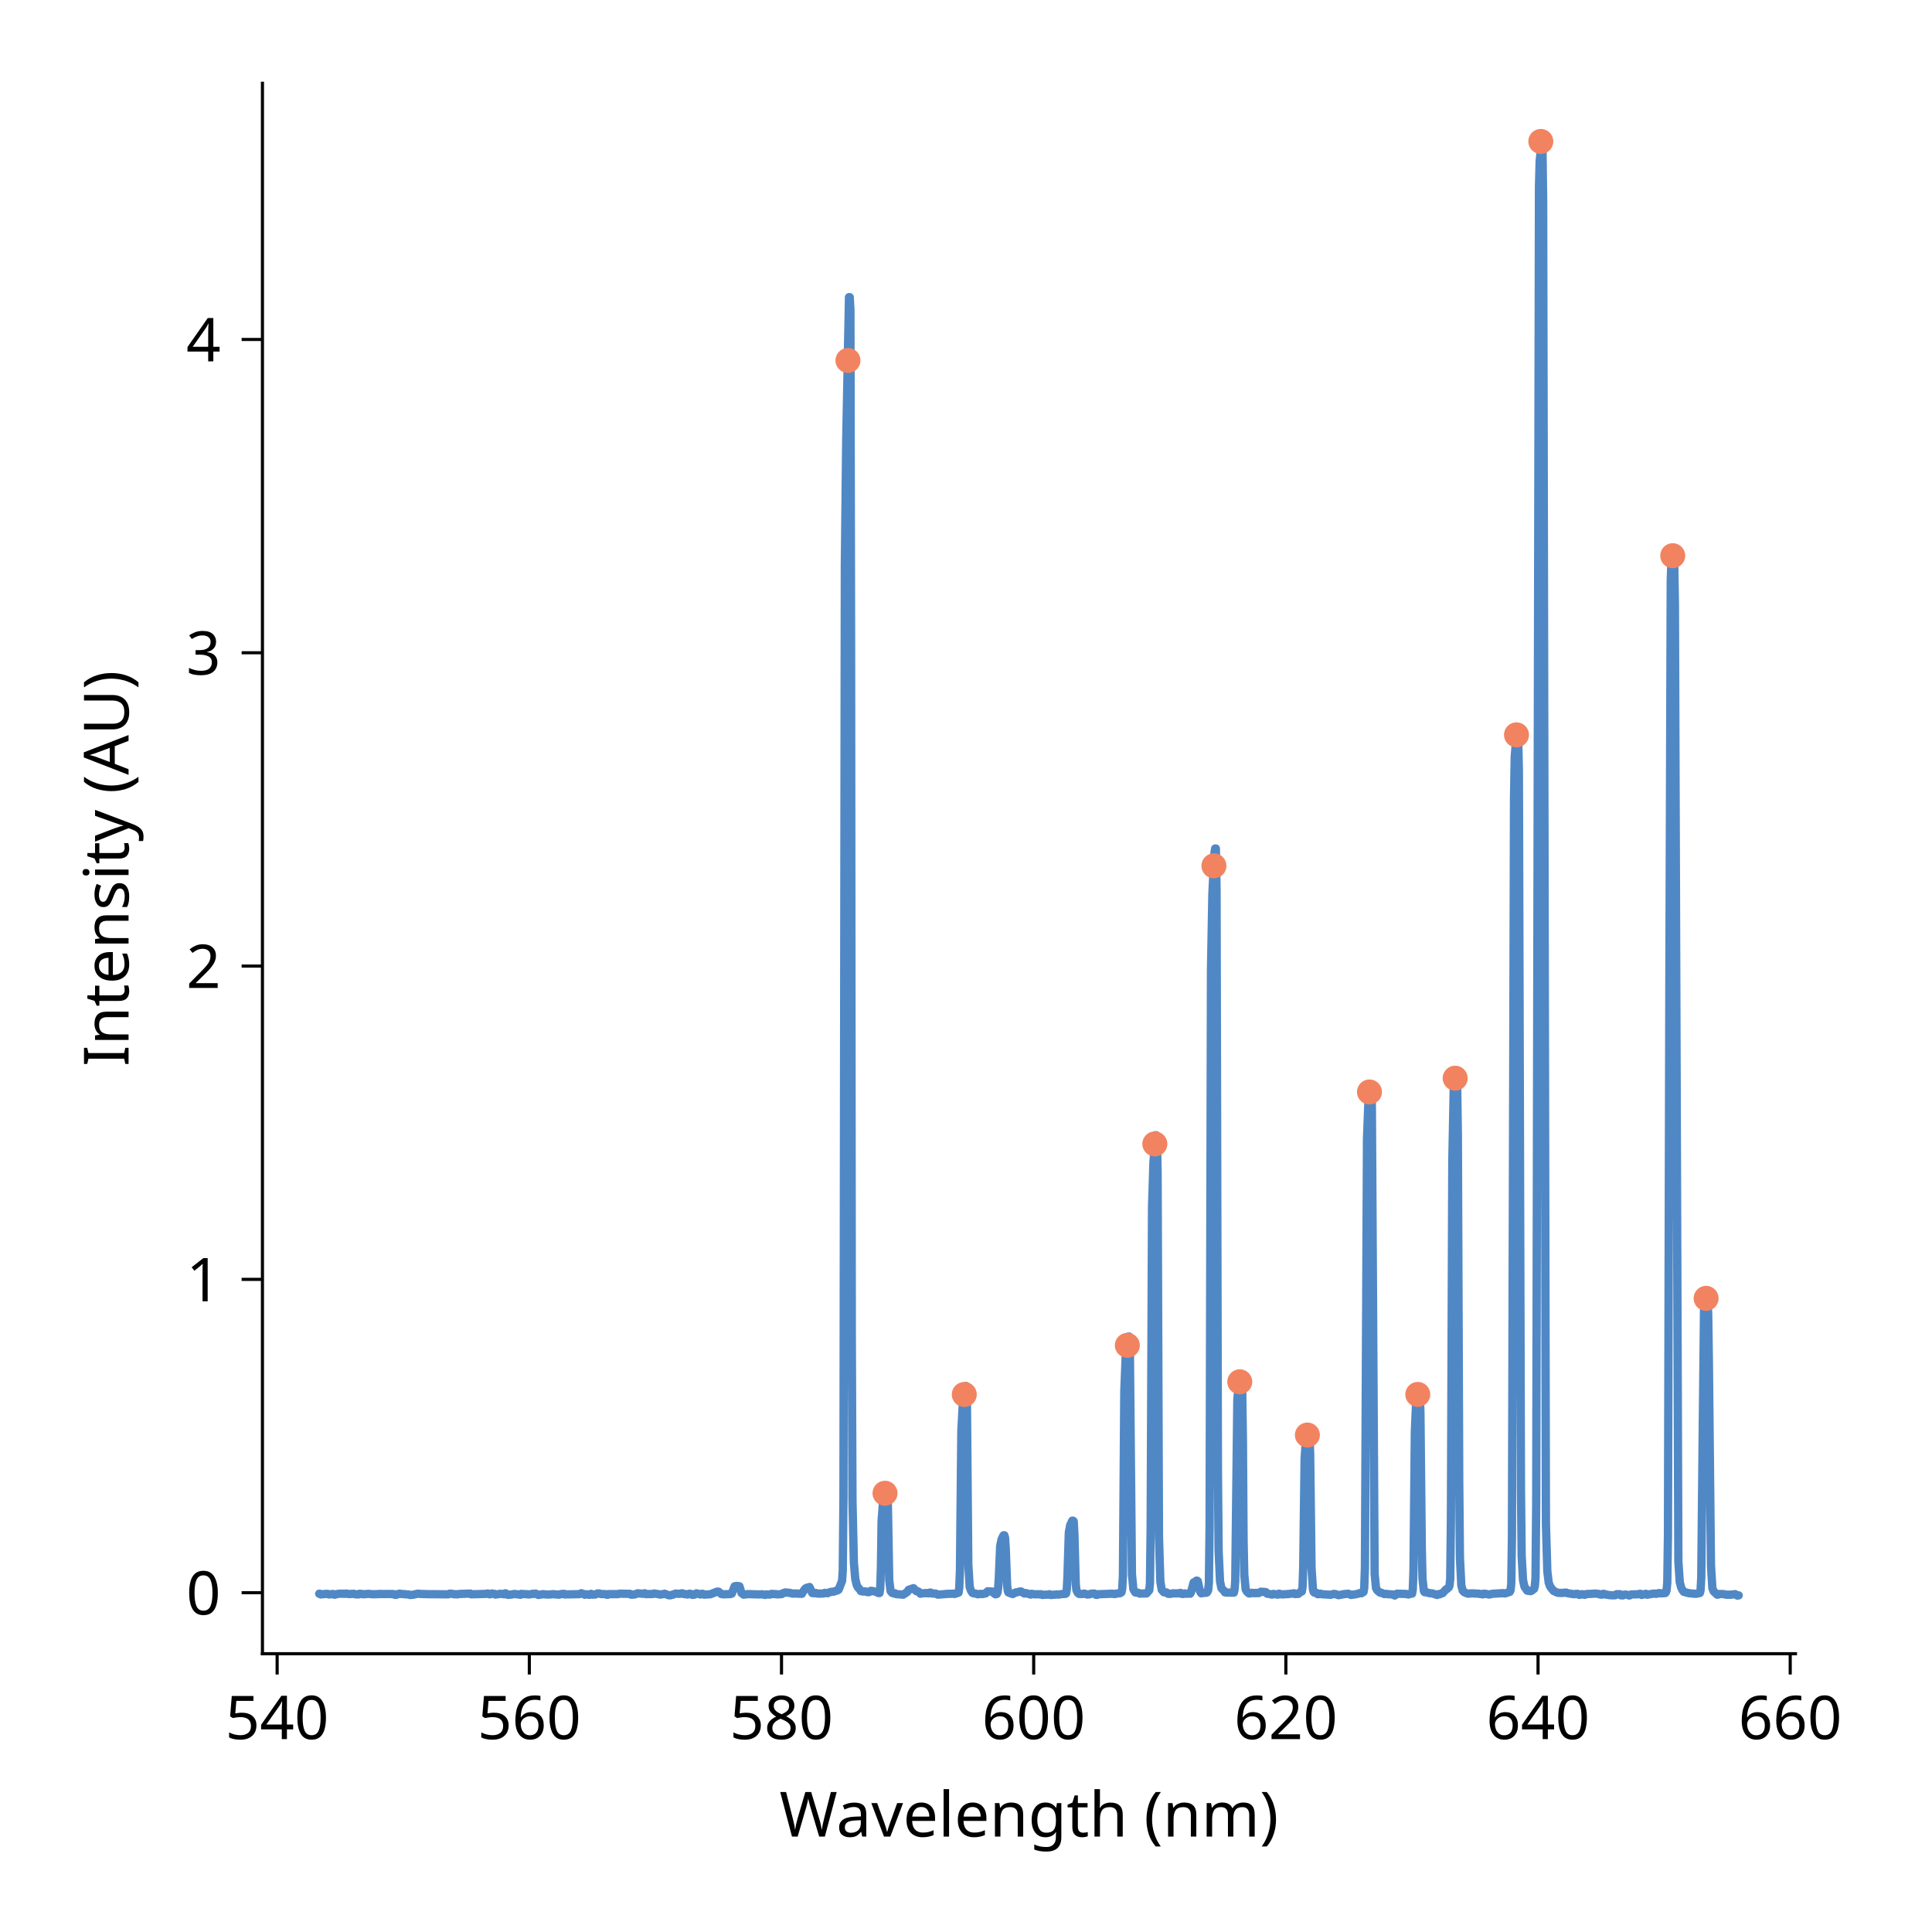
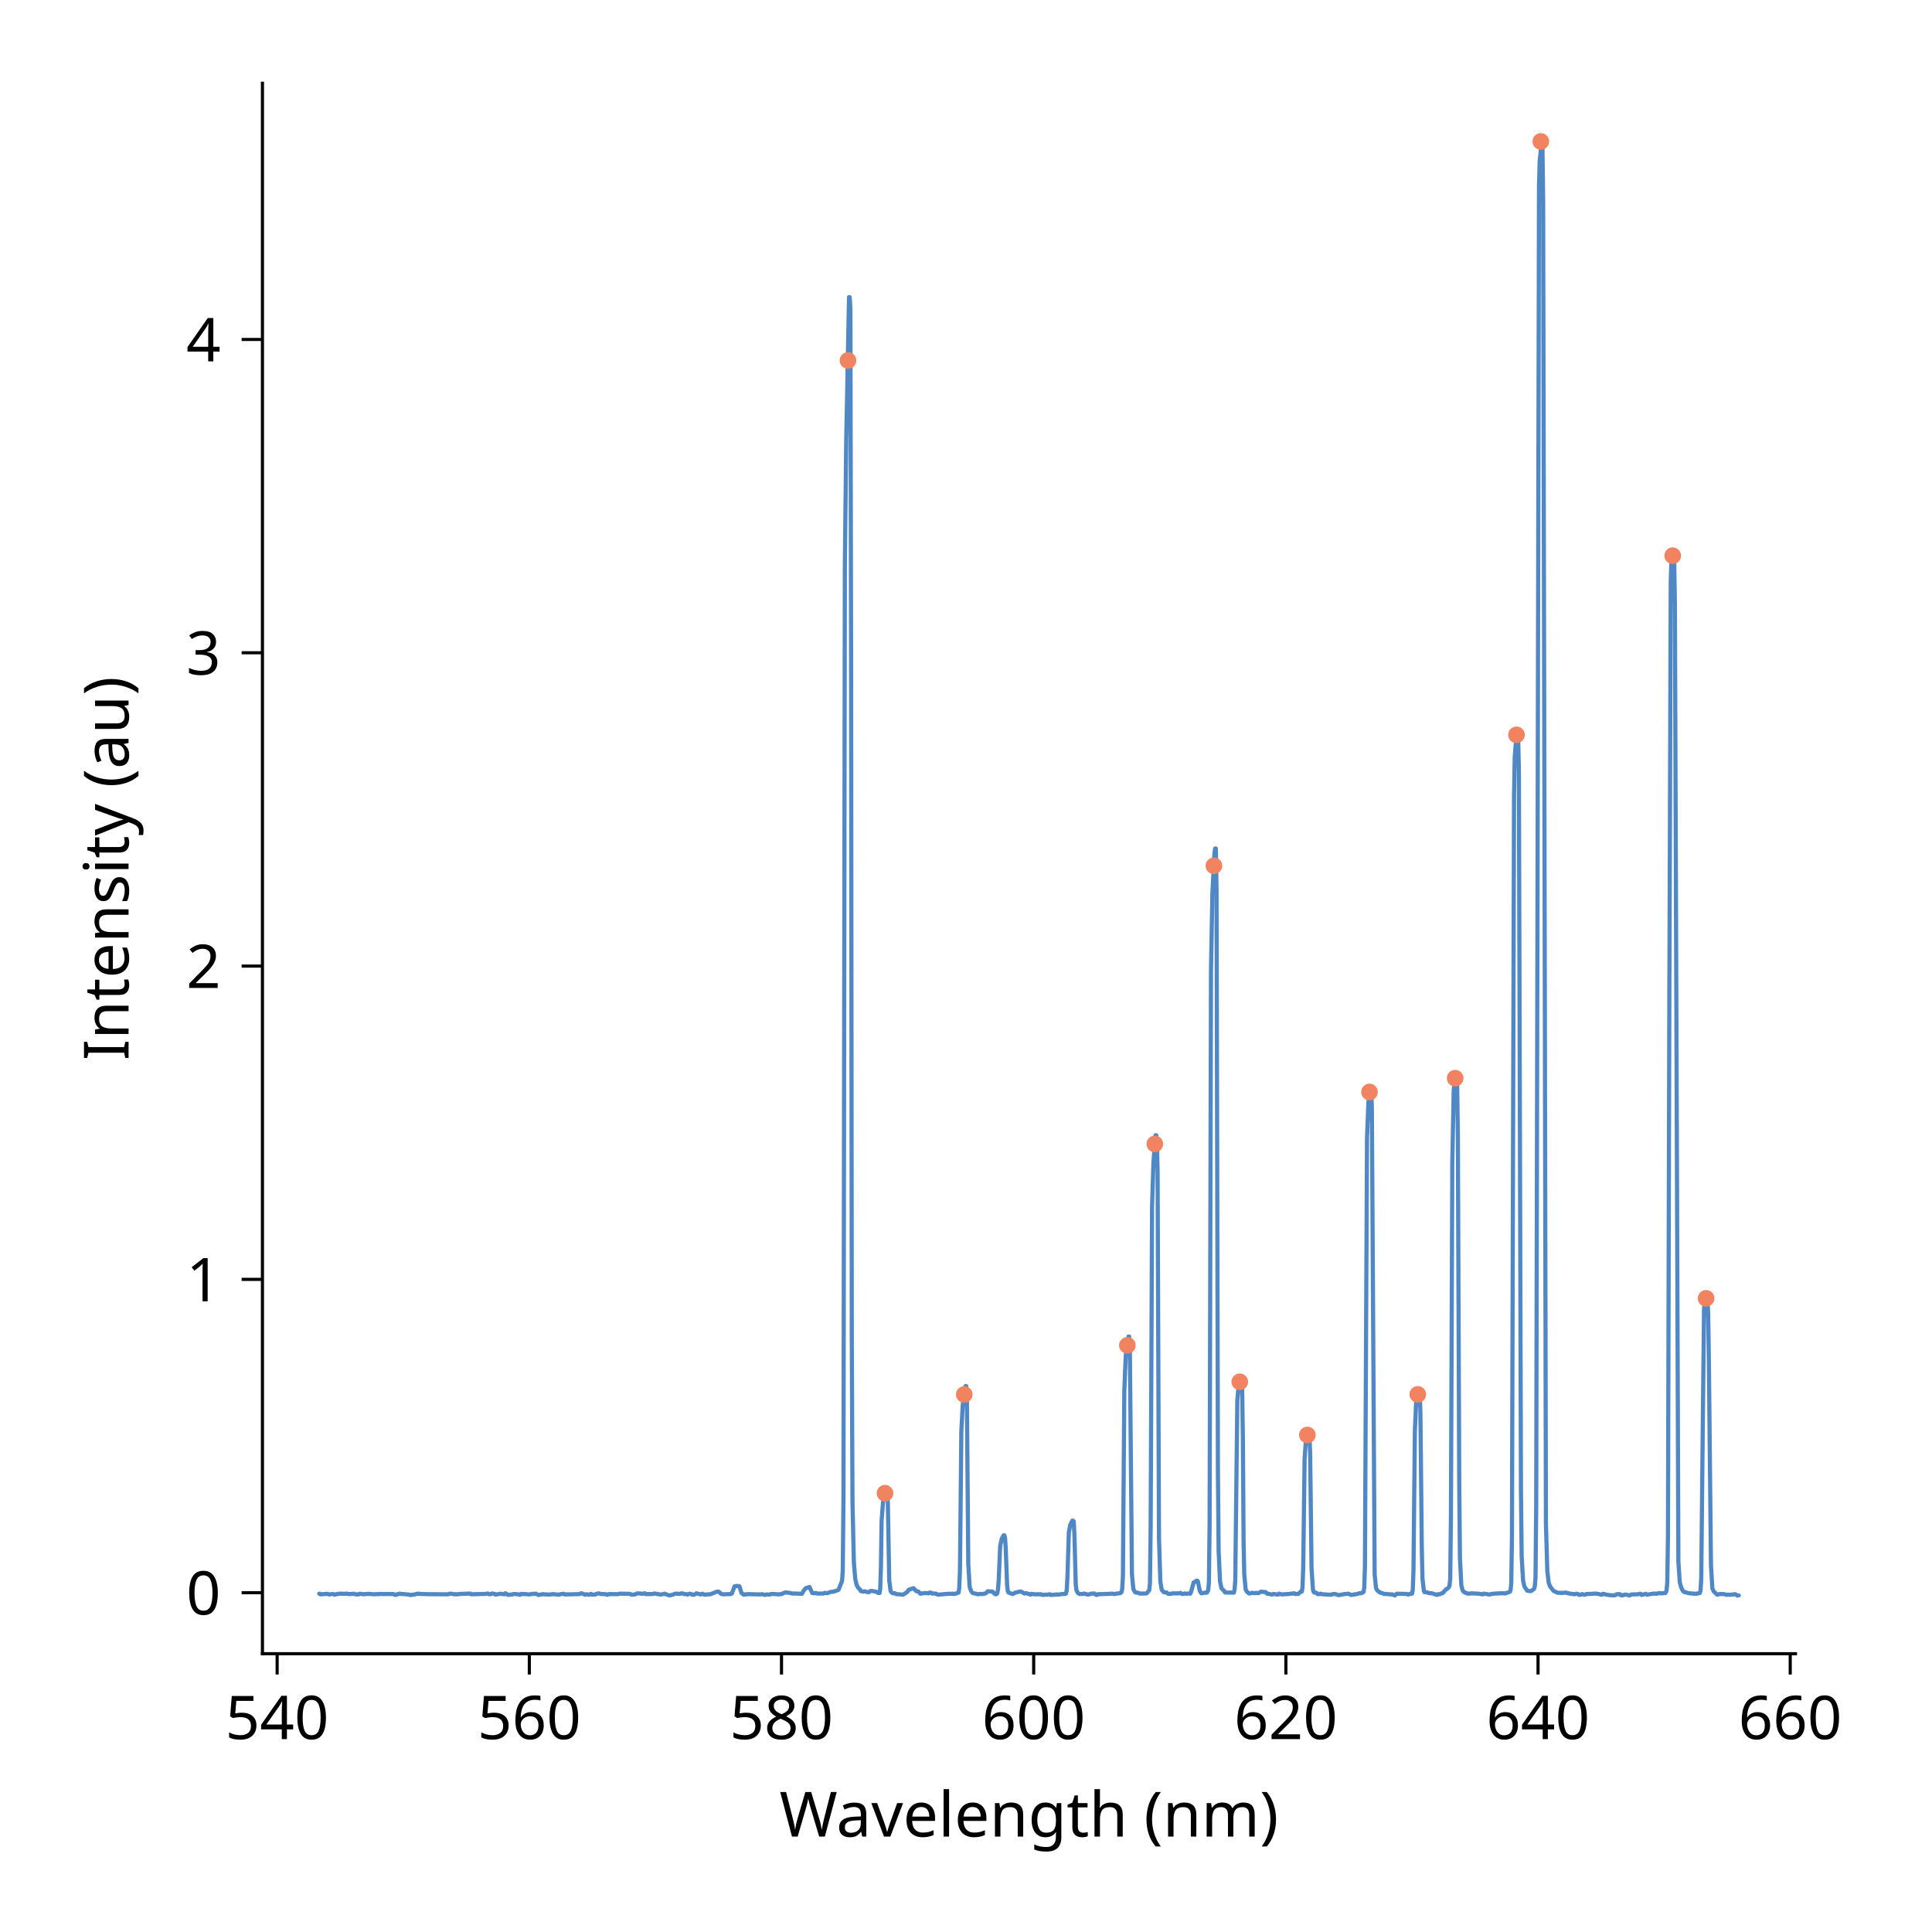
<svg xmlns="http://www.w3.org/2000/svg" xmlns:xlink="http://www.w3.org/1999/xlink" width="463.999pt" height="463.999pt" viewBox="0 0 463.999 463.999" version="1.1">
  <defs>
    <style type="text/css">*{stroke-linejoin: round; stroke-linecap: butt}</style>
  </defs>
  <g id="figure_1">
    <g id="patch_1">
      <path d="M 0 463.999  L 463.999 463.999  L 463.999 -0  L 0 -0  L 0 463.999  z " style="fill: none" />
    </g>
    <g id="axes_1">
      <g id="patch_2">
        <path d="M 63.03 397.163  L 431.212 397.163  L 431.212 20  L 63.03 20  L 63.03 397.163  z " style="fill: none" />
      </g>
      <g id="matplotlib.axis_1">
        <g id="xtick_1">
          <g id="line2d_1">
            <defs>
-               <path id="m0271a3d518" d="M 0 0  L 0 5  " style="stroke: #000000; stroke-width: 0.75" />
+               <path id="m7ed7b0687c" d="M 0 0  L 0 5  " style="stroke: #000000; stroke-width: 0.75" />
            </defs>
            <g>
-               <use xlink:href="#m0271a3d518" x="66.56" y="397.163" style="stroke: #000000; stroke-width: 0.75" />
+               <use xlink:href="#m7ed7b0687c" x="66.56" y="397.163" style="stroke: #000000; stroke-width: 0.75" />
            </g>
          </g>
          <g id="text_1">
            <text style="font: 14.5px &quot;Suisse Int'l Mono&quot;; text-anchor: middle" x="66.56" y="417.676" transform="rotate(-0 66.55995 417.6755)">540</text>
          </g>
        </g>
        <g id="xtick_2">
          <g id="line2d_2">
            <g>
-               <use xlink:href="#m0271a3d518" x="127.125" y="397.163" style="stroke: #000000; stroke-width: 0.75" />
+               <use xlink:href="#m7ed7b0687c" x="127.125" y="397.163" style="stroke: #000000; stroke-width: 0.75" />
            </g>
          </g>
          <g id="text_2">
            <text style="font: 14.5px &quot;Suisse Int'l Mono&quot;; text-anchor: middle" x="127.125" y="417.676" transform="rotate(-0 127.1249 417.6755)">560</text>
          </g>
        </g>
        <g id="xtick_3">
          <g id="line2d_3">
            <g>
-               <use xlink:href="#m0271a3d518" x="187.69" y="397.163" style="stroke: #000000; stroke-width: 0.75" />
+               <use xlink:href="#m7ed7b0687c" x="187.69" y="397.163" style="stroke: #000000; stroke-width: 0.75" />
            </g>
          </g>
          <g id="text_3">
            <text style="font: 14.5px &quot;Suisse Int'l Mono&quot;; text-anchor: middle" x="187.69" y="417.676" transform="rotate(-0 187.6898 417.6755)">580</text>
          </g>
        </g>
        <g id="xtick_4">
          <g id="line2d_4">
            <g>
-               <use xlink:href="#m0271a3d518" x="248.255" y="397.163" style="stroke: #000000; stroke-width: 0.75" />
+               <use xlink:href="#m7ed7b0687c" x="248.255" y="397.163" style="stroke: #000000; stroke-width: 0.75" />
            </g>
          </g>
          <g id="text_4">
            <text style="font: 14.5px &quot;Suisse Int'l Mono&quot;; text-anchor: middle" x="248.255" y="417.676" transform="rotate(-0 248.2547 417.6755)">600</text>
          </g>
        </g>
        <g id="xtick_5">
          <g id="line2d_5">
            <g>
-               <use xlink:href="#m0271a3d518" x="308.82" y="397.163" style="stroke: #000000; stroke-width: 0.75" />
+               <use xlink:href="#m7ed7b0687c" x="308.82" y="397.163" style="stroke: #000000; stroke-width: 0.75" />
            </g>
          </g>
          <g id="text_5">
            <text style="font: 14.5px &quot;Suisse Int'l Mono&quot;; text-anchor: middle" x="308.82" y="417.676" transform="rotate(-0 308.8196 417.6755)">620</text>
          </g>
        </g>
        <g id="xtick_6">
          <g id="line2d_6">
            <g>
-               <use xlink:href="#m0271a3d518" x="369.385" y="397.163" style="stroke: #000000; stroke-width: 0.75" />
+               <use xlink:href="#m7ed7b0687c" x="369.385" y="397.163" style="stroke: #000000; stroke-width: 0.75" />
            </g>
          </g>
          <g id="text_6">
            <text style="font: 14.5px &quot;Suisse Int'l Mono&quot;; text-anchor: middle" x="369.385" y="417.676" transform="rotate(-0 369.3845 417.6755)">640</text>
          </g>
        </g>
        <g id="xtick_7">
          <g id="line2d_7">
            <g>
-               <use xlink:href="#m0271a3d518" x="429.949" y="397.163" style="stroke: #000000; stroke-width: 0.75" />
+               <use xlink:href="#m7ed7b0687c" x="429.949" y="397.163" style="stroke: #000000; stroke-width: 0.75" />
            </g>
          </g>
          <g id="text_7">
            <text style="font: 14.5px &quot;Suisse Int'l Mono&quot;; text-anchor: middle" x="429.949" y="417.676" transform="rotate(-0 429.9494 417.6755)">660</text>
          </g>
        </g>
        <g id="text_8">
          <text style="font: 500 15px &quot;Suisse Int'l&quot;, sans-serif; text-anchor: middle" x="247.121" y="441.088" transform="rotate(-0 247.1209 441.088)">Wavelength (nm)</text>
        </g>
      </g>
      <g id="matplotlib.axis_2">
        <g id="ytick_1">
          <g id="line2d_8">
            <defs>
-               <path id="m5a722af5c6" d="M 0 0  L -5 0  " style="stroke: #000000; stroke-width: 0.75" />
+               <path id="ma905711ad0" d="M 0 0  L -5 0  " style="stroke: #000000; stroke-width: 0.75" />
            </defs>
            <g>
-               <use xlink:href="#m5a722af5c6" x="63.03" y="382.509" style="stroke: #000000; stroke-width: 0.75" />
+               <use xlink:href="#ma905711ad0" x="63.03" y="382.509" style="stroke: #000000; stroke-width: 0.75" />
            </g>
          </g>
          <g id="text_9">
            <text style="font: 14.5px &quot;Suisse Int'l Mono&quot;; text-anchor: end" x="53.03" y="387.765" transform="rotate(-0 53.03016 387.7653)">0</text>
          </g>
        </g>
        <g id="ytick_2">
          <g id="line2d_9">
            <g>
-               <use xlink:href="#m5a722af5c6" x="63.03" y="307.263" style="stroke: #000000; stroke-width: 0.75" />
+               <use xlink:href="#ma905711ad0" x="63.03" y="307.263" style="stroke: #000000; stroke-width: 0.75" />
            </g>
          </g>
          <g id="text_10">
            <text style="font: 14.5px &quot;Suisse Int'l Mono&quot;; text-anchor: end" x="53.03" y="312.519" transform="rotate(-0 53.03016 312.5194)">1</text>
          </g>
        </g>
        <g id="ytick_3">
          <g id="line2d_10">
            <g>
-               <use xlink:href="#m5a722af5c6" x="63.03" y="232.017" style="stroke: #000000; stroke-width: 0.75" />
+               <use xlink:href="#ma905711ad0" x="63.03" y="232.017" style="stroke: #000000; stroke-width: 0.75" />
            </g>
          </g>
          <g id="text_11">
            <text style="font: 14.5px &quot;Suisse Int'l Mono&quot;; text-anchor: end" x="53.03" y="237.273" transform="rotate(-0 53.03016 237.2735)">2</text>
          </g>
        </g>
        <g id="ytick_4">
          <g id="line2d_11">
            <g>
-               <use xlink:href="#m5a722af5c6" x="63.03" y="156.771" style="stroke: #000000; stroke-width: 0.75" />
+               <use xlink:href="#ma905711ad0" x="63.03" y="156.771" style="stroke: #000000; stroke-width: 0.75" />
            </g>
          </g>
          <g id="text_12">
            <text style="font: 14.5px &quot;Suisse Int'l Mono&quot;; text-anchor: end" x="53.03" y="162.028" transform="rotate(-0 53.03016 162.0276)">3</text>
          </g>
        </g>
        <g id="ytick_5">
          <g id="line2d_12">
            <g>
-               <use xlink:href="#m5a722af5c6" x="63.03" y="81.525" style="stroke: #000000; stroke-width: 0.75" />
+               <use xlink:href="#ma905711ad0" x="63.03" y="81.525" style="stroke: #000000; stroke-width: 0.75" />
            </g>
          </g>
          <g id="text_13">
            <text style="font: 14.5px &quot;Suisse Int'l Mono&quot;; text-anchor: end" x="53.03" y="86.782" transform="rotate(-0 53.03016 86.78168)">4</text>
          </g>
        </g>
        <g id="text_14">
-           <text style="font: 500 15px &quot;Suisse Int'l&quot;, sans-serif; text-anchor: middle" x="30.875" y="208.582" transform="rotate(-90 30.875 208.5815)">Intensity (AU)</text>
+           <text style="font: 500 15px &quot;Suisse Int'l&quot;, sans-serif; text-anchor: middle" x="30.875" y="208.582" transform="rotate(-90 30.875 208.5815)">Intensity (au)</text>
        </g>
      </g>
      <g id="line2d_13">
-         <path d="M 76.667 382.757  L 76.833 382.757  L 77 382.917  L 78.165 382.811  L 78.665 382.786  L 78.998 382.937  L 79.997 382.811  L 80.33 382.999  L 81.163 382.79  L 81.663 382.746  L 82.995 382.777  L 83.162 382.716  L 83.828 382.84  L 84.994 382.769  L 85.327 382.896  L 86.159 382.918  L 86.326 382.766  L 86.825 382.796  L 87.159 382.892  L 88.491 382.787  L 89.324 382.859  L 89.823 382.892  L 90.323 382.856  L 90.822 382.86  L 91.156 382.805  L 92.321 382.843  L 92.654 382.816  L 94.486 382.835  L 94.819 383.015  L 95.153 383.033  L 95.319 382.873  L 95.652 382.864  L 95.985 382.73  L 96.318 382.806  L 96.984 382.847  L 98.15 382.95  L 98.483 383.064  L 99.316 382.978  L 100.315 382.741  L 100.981 382.808  L 103.146 382.873  L 103.813 382.867  L 107.643 382.904  L 107.976 382.746  L 108.476 382.758  L 109.142 382.905  L 109.475 382.858  L 109.808 382.92  L 110.308 382.814  L 112.473 382.737  L 112.972 382.72  L 113.139 382.893  L 116.636 382.799  L 117.136 382.696  L 117.469 382.882  L 117.802 382.874  L 118.135 382.7  L 118.801 382.8  L 118.968 382.955  L 119.634 382.87  L 120.134 382.764  L 121.133 382.887  L 121.299 382.667  L 121.466 382.667  L 121.966 383.029  L 122.965 382.938  L 123.464 382.812  L 124.297 382.894  L 124.963 383.005  L 125.13 382.8  L 126.795 382.899  L 127.128 382.939  L 127.961 382.764  L 128.294 382.808  L 128.627 382.721  L 129.293 383.054  L 130.459 382.857  L 131.125 382.934  L 131.458 382.935  L 131.958 382.958  L 132.791 382.856  L 134.29 382.989  L 134.623 382.861  L 135.455 382.775  L 135.622 382.929  L 139.119 382.86  L 139.619 382.641  L 140.119 382.804  L 140.452 383.009  L 140.785 382.888  L 141.118 382.913  L 141.451 383.02  L 141.95 382.785  L 142.117 382.968  L 142.95 382.955  L 143.449 382.707  L 143.949 382.688  L 144.282 382.832  L 145.448 382.852  L 145.781 383.01  L 145.947 383.01  L 146.114 382.852  L 148.446 382.858  L 148.779 382.738  L 150.944 382.78  L 151.277 382.78  L 151.61 382.989  L 152.443 382.941  L 153.109 382.661  L 154.441 382.773  L 154.774 382.649  L 154.941 382.681  L 155.107 382.85  L 156.773 382.827  L 157.106 382.701  L 158.105 382.856  L 158.605 382.969  L 158.938 382.887  L 159.271 382.855  L 159.604 382.751  L 160.603 383.12  L 160.936 383.152  L 161.436 382.998  L 161.602 382.994  L 161.935 382.838  L 162.268 382.724  L 163.268 382.793  L 163.601 382.672  L 163.934 382.672  L 164.267 382.841  L 164.767 382.852  L 165.1 382.954  L 165.599 382.75  L 166.099 382.843  L 166.265 383.026  L 166.765 382.975  L 167.265 382.662  L 167.598 382.749  L 168.264 382.94  L 168.597 382.769  L 168.764 382.77  L 169.097 382.973  L 170.595 382.885  L 171.928 382.361  L 172.261 382.247  L 172.594 382.267  L 173.26 382.831  L 173.76 382.897  L 175.425 382.839  L 175.758 382.727  L 176.424 380.974  L 176.924 380.881  L 177.59 380.973  L 178.09 382.603  L 178.423 382.809  L 178.589 382.978  L 179.256 382.893  L 179.755 382.852  L 182.253 382.927  L 183.086 382.887  L 183.752 383.049  L 184.085 382.918  L 184.918 382.963  L 185.251 382.803  L 186.417 382.86  L 186.75 382.921  L 187.749 382.834  L 188.082 382.634  L 188.582 382.451  L 189.581 382.538  L 190.414 382.734  L 190.913 382.703  L 192.579 382.779  L 192.912 382.193  L 193.412 381.513  L 193.745 381.33  L 194.078 381.251  L 194.411 381.139  L 195.077 382.59  L 195.577 382.651  L 195.91 382.577  L 196.409 382.73  L 197.742 382.71  L 198.075 382.553  L 198.741 382.633  L 199.407 382.337  L 200.24 382.251  L 200.906 381.999  L 201.072 381.991  L 201.405 381.792  L 202.238 379.668  L 202.405 377.1  L 202.571 359.771  L 202.904 135.852  L 203.237 105.536  L 203.904 71.367  L 204.07 71.368  L 204.237 74.332  L 204.403 157.683  L 204.57 320.643  L 204.736 360.487  L 205.069 375.262  L 205.402 379.198  L 205.736 380.616  L 206.069 381.275  L 206.568 381.799  L 206.735 382.125  L 207.401 382.246  L 207.734 382.184  L 208.4 382.382  L 208.733 382.359  L 209.066 382.077  L 209.399 382.078  L 210.565 382.329  L 210.898 382.573  L 211.231 382.589  L 211.398 381.551  L 211.564 376.535  L 211.731 365.269  L 212.064 360.818  L 212.564 358.622  L 212.73 358.127  L 213.063 358.05  L 213.23 361.02  L 213.563 379.537  L 213.896 382.139  L 214.229 382.538  L 214.562 382.676  L 214.895 382.635  L 215.228 382.848  L 216.561 382.949  L 216.894 382.991  L 217.893 382.332  L 218.226 381.815  L 219.392 381.424  L 220.058 382.133  L 220.558 382.222  L 221.057 382.756  L 221.557 382.658  L 222.39 382.594  L 223.056 382.672  L 223.222 382.498  L 223.555 382.492  L 223.888 382.712  L 224.721 382.719  L 225.221 382.975  L 226.387 382.894  L 227.552 382.783  L 228.552 382.77  L 229.051 382.737  L 229.218 382.817  L 229.551 382.726  L 230.217 382.486  L 230.384 381.292  L 230.55 377.065  L 230.883 343.63  L 231.216 337.472  L 231.882 332.886  L 232.049 332.886  L 232.216 336.488  L 232.549 375.664  L 232.882 381.139  L 233.215 382.069  L 233.548 382.56  L 233.881 382.671  L 234.381 382.737  L 234.88 382.896  L 235.213 382.834  L 235.546 382.785  L 235.879 382.846  L 236.712 382.68  L 237.212 382.168  L 238.378 382.245  L 238.711 382.621  L 239.044 382.891  L 239.377 382.831  L 239.543 382.554  L 239.71 381.505  L 239.876 379.09  L 240.209 371.299  L 240.543 369.714  L 240.876 368.984  L 241.042 368.724  L 241.209 368.724  L 241.375 369.294  L 241.542 371.828  L 241.875 380.729  L 242.041 382.111  L 242.208 382.465  L 243.207 382.836  L 243.54 382.666  L 243.873 382.463  L 244.373 382.372  L 245.039 382.212  L 245.206 382.212  L 246.038 382.715  L 246.371 382.596  L 247.537 382.962  L 247.704 382.776  L 248.203 382.861  L 248.703 382.912  L 249.369 382.87  L 249.702 382.93  L 250.035 382.873  L 250.368 383.047  L 250.868 382.995  L 251.701 382.969  L 252.034 382.877  L 252.2 382.905  L 252.367 383.057  L 253.533 382.959  L 253.866 382.916  L 254.199 382.978  L 254.865 382.854  L 255.365 382.819  L 255.864 382.795  L 256.031 382.698  L 256.197 381.82  L 256.364 378.697  L 256.697 368.06  L 257.03 366.27  L 257.53 365.215  L 257.696 365.215  L 257.863 365.361  L 258.029 368.267  L 258.362 380.584  L 258.529 381.924  L 258.862 382.572  L 259.195 382.806  L 260.028 382.824  L 260.361 382.71  L 261.194 382.958  L 261.693 382.889  L 262.026 382.743  L 262.859 382.715  L 263.026 382.802  L 263.192 383.019  L 263.525 383.037  L 263.692 382.879  L 266.689 382.771  L 267.023 382.732  L 267.689 382.839  L 268.022 382.746  L 269.021 382.625  L 269.354 382.399  L 269.521 381.553  L 269.687 378.484  L 270.02 334.18  L 270.353 325.791  L 270.686 323.096  L 271.02 320.998  L 271.186 320.998  L 271.353 324.21  L 271.852 378.083  L 272.185 381.622  L 272.518 382.255  L 272.685 382.454  L 273.351 382.52  L 273.684 382.723  L 275.35 382.688  L 276.016 381.908  L 276.182 380.196  L 276.349 366.657  L 276.682 289.884  L 277.015 279.218  L 277.515 272.649  L 277.681 272.649  L 277.848 273.607  L 278.014 281.394  L 278.347 369.215  L 278.68 379.888  L 279.013 381.832  L 279.513 382.401  L 280.179 382.455  L 280.512 382.765  L 281.012 382.8  L 281.678 382.667  L 282.511 382.675  L 283.177 382.661  L 283.51 382.554  L 283.843 382.8  L 284.176 382.81  L 284.509 382.685  L 285.009 382.778  L 285.509 382.68  L 285.842 382.754  L 286.008 382.498  L 286.674 380.036  L 287.007 379.924  L 287.341 379.623  L 287.507 379.623  L 287.674 379.748  L 288.173 382.151  L 288.506 382.66  L 289.006 382.575  L 289.506 382.475  L 289.672 382.541  L 289.839 382.473  L 290.005 382.261  L 290.172 381.849  L 290.338 380.059  L 290.505 366.368  L 290.838 232.975  L 291.171 214.649  L 291.671 204.878  L 291.837 203.784  L 292.004 203.784  L 292.17 213.707  L 292.503 353.226  L 292.67 372.4  L 293.003 379.733  L 293.336 381.397  L 293.669 381.791  L 294.002 382.063  L 294.169 382.409  L 294.502 382.481  L 296.334 382.498  L 296.5 381.792  L 296.667 379.629  L 297.166 336.234  L 297.499 332.516  L 297.999 330.516  L 298.166 330.516  L 298.332 333.885  L 298.499 345.582  L 298.665 370.187  L 298.832 378.146  L 299.165 381.732  L 299.498 382.305  L 299.998 382.703  L 300.331 382.673  L 300.664 382.534  L 301.33 382.634  L 301.663 382.539  L 301.996 382.622  L 302.329 382.59  L 302.829 382.272  L 303.995 382.369  L 304.328 382.749  L 304.827 382.812  L 305.493 382.97  L 305.827 382.808  L 306.493 382.911  L 306.826 382.966  L 306.992 382.957  L 307.159 382.742  L 307.492 382.817  L 307.825 382.925  L 309.49 382.824  L 310.823 382.654  L 310.989 382.832  L 311.822 382.79  L 312.322 382.312  L 312.655 382.224  L 312.821 381.202  L 312.988 376.387  L 313.321 350.369  L 313.654 345.616  L 313.987 344.642  L 314.154 344.315  L 314.32 344.315  L 314.487 345.148  L 314.653 349.074  L 314.986 376.586  L 315.319 381.693  L 315.486 382.327  L 315.652 382.489  L 316.152 382.529  L 316.485 382.87  L 316.818 382.862  L 317.151 382.744  L 317.484 382.879  L 317.984 382.912  L 319.649 383.009  L 319.982 382.883  L 320.316 382.806  L 320.649 382.817  L 321.481 383.108  L 322.814 382.852  L 323.813 382.757  L 324.479 383.047  L 325.478 382.899  L 326.144 382.767  L 326.478 382.632  L 326.977 382.635  L 327.477 382.326  L 327.643 381.317  L 327.81 376.429  L 328.31 273.37  L 328.643 264.637  L 328.976 262.254  L 329.142 261.3  L 329.309 261.3  L 329.475 266.006  L 330.141 378.056  L 330.475 381.425  L 330.808 381.996  L 331.474 382.515  L 331.807 382.547  L 332.473 382.842  L 332.973 382.787  L 333.306 382.865  L 334.472 382.934  L 334.971 383.186  L 335.471 382.752  L 337.802 382.814  L 338.135 382.936  L 338.302 382.936  L 338.635 382.771  L 339.135 382.731  L 339.301 381.786  L 339.468 377.217  L 339.801 343.749  L 340.134 336.181  L 340.467 334.89  L 340.634 334.128  L 340.8 334.128  L 340.967 334.614  L 341.133 339.064  L 341.466 371.862  L 341.633 379.156  L 341.966 382.112  L 342.132 382.373  L 342.799 382.447  L 343.132 382.6  L 343.964 382.674  L 345.13 383.054  L 345.297 382.875  L 345.796 382.887  L 346.129 382.681  L 346.462 382.621  L 347.295 381.693  L 347.462 381.66  L 347.961 381.211  L 348.128 380.791  L 348.294 379.199  L 348.461 364.655  L 348.794 279.037  L 349.127 261.855  L 349.46 258.944  L 349.627 258.02  L 349.793 258.02  L 349.96 260.81  L 350.126 272.503  L 350.459 356.172  L 350.626 374.092  L 350.959 380.75  L 351.292 382.007  L 351.625 382.364  L 352.291 382.664  L 352.624 382.752  L 353.291 382.677  L 353.624 382.676  L 355.123 382.75  L 356.122 382.91  L 356.288 382.752  L 356.955 382.805  L 357.621 382.953  L 357.954 382.896  L 358.287 382.782  L 360.951 382.616  L 361.285 382.698  L 361.618 382.652  L 362.617 382.293  L 362.783 381.899  L 362.95 380.337  L 363.117 369.244  L 363.616 191.534  L 363.783 181.789  L 364.116 177.711  L 364.282 176.484  L 364.449 176.484  L 364.615 177.342  L 364.782 185.093  L 365.282 357.936  L 365.448 373.627  L 365.781 379.506  L 366.114 381.046  L 366.78 382.024  L 367.447 382.131  L 367.613 382.131  L 367.946 381.959  L 368.446 381.565  L 368.612 380.93  L 368.779 378.89  L 368.945 361.081  L 369.612 44.639  L 369.778 38.649  L 370.278 33.969  L 370.444 35.173  L 370.611 48.348  L 371.277 365.858  L 371.61 377.335  L 371.943 380.102  L 372.276 381.007  L 373.109 382.08  L 373.775 382.389  L 374.108 382.525  L 375.107 382.575  L 376.107 382.476  L 376.44 382.629  L 378.105 382.883  L 378.605 382.771  L 378.938 382.796  L 379.271 383.038  L 379.604 382.979  L 379.937 382.856  L 380.27 382.943  L 380.603 383.017  L 380.936 382.842  L 382.602 382.76  L 383.101 382.721  L 383.934 382.8  L 384.267 382.943  L 384.767 382.978  L 384.933 382.796  L 385.266 382.796  L 385.6 382.941  L 386.266 383.048  L 386.765 383.121  L 387.765 383.132  L 387.931 383.106  L 388.264 382.868  L 389.097 382.877  L 389.263 383.132  L 389.763 383.157  L 390.096 382.973  L 390.596 382.97  L 390.929 383.065  L 391.262 383.183  L 391.428 383.146  L 391.762 382.935  L 392.261 382.92  L 393.26 382.902  L 393.927 382.765  L 394.093 382.82  L 394.26 383.049  L 394.593 382.969  L 395.259 382.766  L 395.592 383.002  L 395.925 382.925  L 397.257 382.708  L 397.757 382.786  L 398.423 382.595  L 398.756 382.667  L 399.922 382.604  L 400.089 382.428  L 400.255 381.916  L 400.422 380.087  L 400.588 368.786  L 400.921 237.903  L 401.254 139.485  L 401.421 134.639  L 401.754 133.458  L 401.921 133.458  L 402.087 134.887  L 402.254 145.204  L 403.086 375.034  L 403.419 379.971  L 403.752 381.23  L 404.086 381.92  L 404.419 382.322  L 404.918 382.437  L 405.418 382.591  L 405.917 382.661  L 406.917 382.756  L 407.416 382.769  L 407.749 382.672  L 408.083 382.632  L 408.249 382.577  L 408.416 381.94  L 408.582 378.911  L 408.915 345.758  L 409.248 314.739  L 409.415 311.828  L 409.914 311.914  L 410.081 312.301  L 410.248 315.648  L 410.414 327.229  L 410.914 375.897  L 411.247 381.428  L 411.58 382.216  L 411.913 382.518  L 412.413 382.984  L 412.579 382.984  L 412.912 382.822  L 413.911 382.839  L 414.744 383.021  L 415.077 382.967  L 415.41 383.019  L 416.743 382.861  L 417.242 383.194  L 417.575 383.154  L 417.575 383.154  " clip-path="url(#p3d94e5b338)" style="fill: none; stroke: #5088c5; stroke-width: 2; stroke-linecap: round" />
+         <path d="M 76.667 382.757  L 76.833 382.757  L 77 382.917  L 78.165 382.811  L 78.665 382.786  L 78.998 382.937  L 79.997 382.811  L 80.33 382.999  L 81.163 382.79  L 81.663 382.746  L 82.995 382.777  L 83.162 382.716  L 83.828 382.84  L 84.994 382.769  L 85.327 382.896  L 86.159 382.918  L 86.326 382.766  L 86.825 382.796  L 87.159 382.892  L 88.491 382.787  L 89.324 382.859  L 89.823 382.892  L 90.323 382.856  L 90.822 382.86  L 91.156 382.805  L 92.321 382.843  L 92.654 382.816  L 94.486 382.835  L 94.819 383.015  L 95.153 383.033  L 95.319 382.873  L 95.652 382.864  L 95.985 382.73  L 96.318 382.806  L 96.984 382.847  L 98.15 382.95  L 98.483 383.064  L 99.316 382.978  L 100.315 382.741  L 100.981 382.808  L 103.146 382.873  L 103.813 382.867  L 107.643 382.904  L 107.976 382.746  L 108.476 382.758  L 109.142 382.905  L 109.475 382.858  L 109.808 382.92  L 110.308 382.814  L 112.473 382.737  L 112.972 382.72  L 113.139 382.893  L 116.636 382.799  L 117.136 382.696  L 117.469 382.882  L 117.802 382.874  L 118.135 382.7  L 118.801 382.8  L 118.968 382.955  L 119.634 382.87  L 120.134 382.764  L 121.133 382.887  L 121.299 382.667  L 121.466 382.667  L 121.966 383.029  L 122.965 382.938  L 123.464 382.812  L 124.297 382.894  L 124.963 383.005  L 125.13 382.8  L 126.795 382.899  L 127.128 382.939  L 127.961 382.764  L 128.294 382.808  L 128.627 382.721  L 129.293 383.054  L 130.459 382.857  L 131.125 382.934  L 131.458 382.935  L 131.958 382.958  L 132.791 382.856  L 134.29 382.989  L 134.623 382.861  L 135.455 382.775  L 135.622 382.929  L 139.119 382.86  L 139.619 382.641  L 140.119 382.804  L 140.452 383.009  L 140.785 382.888  L 141.118 382.913  L 141.451 383.02  L 141.95 382.785  L 142.117 382.968  L 142.95 382.955  L 143.449 382.707  L 143.949 382.688  L 144.282 382.832  L 145.448 382.852  L 145.781 383.01  L 145.947 383.01  L 146.114 382.852  L 148.446 382.858  L 148.779 382.738  L 150.944 382.78  L 151.277 382.78  L 151.61 382.989  L 152.443 382.941  L 153.109 382.661  L 154.441 382.773  L 154.774 382.649  L 154.941 382.681  L 155.107 382.85  L 156.773 382.827  L 157.106 382.701  L 158.105 382.856  L 158.605 382.969  L 158.938 382.887  L 159.271 382.855  L 159.604 382.751  L 160.603 383.12  L 160.936 383.152  L 161.436 382.998  L 161.602 382.994  L 161.935 382.838  L 162.268 382.724  L 163.268 382.793  L 163.601 382.672  L 163.934 382.672  L 164.267 382.841  L 164.767 382.852  L 165.1 382.954  L 165.599 382.75  L 166.099 382.843  L 166.265 383.026  L 166.765 382.975  L 167.265 382.662  L 167.598 382.749  L 168.264 382.94  L 168.597 382.769  L 168.764 382.77  L 169.097 382.973  L 170.595 382.885  L 171.928 382.361  L 172.261 382.247  L 172.594 382.267  L 173.26 382.831  L 173.76 382.897  L 175.425 382.839  L 175.758 382.727  L 176.424 380.974  L 176.924 380.881  L 177.59 380.973  L 178.09 382.603  L 178.423 382.809  L 178.589 382.978  L 179.256 382.893  L 179.755 382.852  L 182.253 382.927  L 183.086 382.887  L 183.752 383.049  L 184.085 382.918  L 184.918 382.963  L 185.251 382.803  L 186.417 382.86  L 186.75 382.921  L 187.749 382.834  L 188.082 382.634  L 188.582 382.451  L 189.581 382.538  L 190.414 382.734  L 190.913 382.703  L 192.579 382.779  L 192.912 382.193  L 193.412 381.513  L 193.745 381.33  L 194.078 381.251  L 194.411 381.139  L 195.077 382.59  L 195.577 382.651  L 195.91 382.577  L 196.409 382.73  L 197.742 382.71  L 198.075 382.553  L 198.741 382.633  L 199.407 382.337  L 200.24 382.251  L 200.906 381.999  L 201.072 381.991  L 201.405 381.792  L 202.238 379.668  L 202.405 377.1  L 202.571 359.771  L 202.904 135.852  L 203.237 105.536  L 203.904 71.367  L 204.07 71.368  L 204.237 74.332  L 204.403 157.683  L 204.57 320.643  L 204.736 360.487  L 205.069 375.262  L 205.402 379.198  L 205.736 380.616  L 206.069 381.275  L 206.568 381.799  L 206.735 382.125  L 207.401 382.246  L 207.734 382.184  L 208.4 382.382  L 208.733 382.359  L 209.066 382.077  L 209.399 382.078  L 210.565 382.329  L 210.898 382.573  L 211.231 382.589  L 211.398 381.551  L 211.564 376.535  L 211.731 365.269  L 212.064 360.818  L 212.564 358.622  L 212.73 358.127  L 213.063 358.05  L 213.23 361.02  L 213.563 379.537  L 213.896 382.139  L 214.229 382.538  L 214.562 382.676  L 214.895 382.635  L 215.228 382.848  L 216.561 382.949  L 216.894 382.991  L 217.893 382.332  L 218.226 381.815  L 219.392 381.424  L 220.058 382.133  L 220.558 382.222  L 221.057 382.756  L 221.557 382.658  L 222.39 382.594  L 223.056 382.672  L 223.222 382.498  L 223.555 382.492  L 223.888 382.712  L 224.721 382.719  L 225.221 382.975  L 226.387 382.894  L 227.552 382.783  L 228.552 382.77  L 229.051 382.737  L 229.218 382.817  L 229.551 382.726  L 230.217 382.486  L 230.384 381.292  L 230.55 377.065  L 230.883 343.63  L 231.216 337.472  L 231.882 332.886  L 232.049 332.886  L 232.216 336.488  L 232.549 375.664  L 232.882 381.139  L 233.215 382.069  L 233.548 382.56  L 233.881 382.671  L 234.381 382.737  L 234.88 382.896  L 235.213 382.834  L 235.546 382.785  L 235.879 382.846  L 236.712 382.68  L 237.212 382.168  L 238.378 382.245  L 238.711 382.621  L 239.044 382.891  L 239.377 382.831  L 239.543 382.554  L 239.71 381.505  L 239.876 379.09  L 240.209 371.299  L 240.543 369.714  L 240.876 368.984  L 241.042 368.724  L 241.209 368.724  L 241.375 369.294  L 241.542 371.828  L 241.875 380.729  L 242.041 382.111  L 242.208 382.465  L 243.207 382.836  L 243.54 382.666  L 243.873 382.463  L 244.373 382.372  L 245.039 382.212  L 245.206 382.212  L 246.038 382.715  L 246.371 382.596  L 247.537 382.962  L 247.704 382.776  L 248.203 382.861  L 248.703 382.912  L 249.369 382.87  L 249.702 382.93  L 250.035 382.873  L 250.368 383.047  L 250.868 382.995  L 251.701 382.969  L 252.034 382.877  L 252.2 382.905  L 252.367 383.057  L 253.533 382.959  L 253.866 382.916  L 254.199 382.978  L 254.865 382.854  L 255.365 382.819  L 255.864 382.795  L 256.031 382.698  L 256.197 381.82  L 256.364 378.697  L 256.697 368.06  L 257.03 366.27  L 257.53 365.215  L 257.696 365.215  L 257.863 365.361  L 258.029 368.267  L 258.362 380.584  L 258.529 381.924  L 258.862 382.572  L 259.195 382.806  L 260.028 382.824  L 260.361 382.71  L 261.194 382.958  L 261.693 382.889  L 262.026 382.743  L 262.859 382.715  L 263.026 382.802  L 263.192 383.019  L 263.525 383.037  L 263.692 382.879  L 266.689 382.771  L 267.023 382.732  L 267.689 382.839  L 268.022 382.746  L 269.021 382.625  L 269.354 382.399  L 269.521 381.553  L 269.687 378.484  L 270.02 334.18  L 270.353 325.791  L 270.686 323.096  L 271.02 320.998  L 271.186 320.998  L 271.353 324.21  L 271.852 378.083  L 272.185 381.622  L 272.518 382.255  L 272.685 382.454  L 273.351 382.52  L 273.684 382.723  L 275.35 382.688  L 276.016 381.908  L 276.182 380.196  L 276.349 366.657  L 276.682 289.884  L 277.015 279.218  L 277.515 272.649  L 277.681 272.649  L 277.848 273.607  L 278.014 281.394  L 278.347 369.215  L 278.68 379.888  L 279.013 381.832  L 279.513 382.401  L 280.179 382.455  L 280.512 382.765  L 281.012 382.8  L 281.678 382.667  L 282.511 382.675  L 283.177 382.661  L 283.51 382.554  L 283.843 382.8  L 284.176 382.81  L 284.509 382.685  L 285.009 382.778  L 285.509 382.68  L 285.842 382.754  L 286.008 382.498  L 286.674 380.036  L 287.007 379.924  L 287.341 379.623  L 287.507 379.623  L 287.674 379.748  L 288.173 382.151  L 288.506 382.66  L 289.006 382.575  L 289.506 382.475  L 289.672 382.541  L 289.839 382.473  L 290.005 382.261  L 290.172 381.849  L 290.338 380.059  L 290.505 366.368  L 290.838 232.975  L 291.171 214.649  L 291.671 204.878  L 291.837 203.784  L 292.004 203.784  L 292.17 213.707  L 292.503 353.226  L 292.67 372.4  L 293.003 379.733  L 293.336 381.397  L 293.669 381.791  L 294.002 382.063  L 294.169 382.409  L 294.502 382.481  L 296.334 382.498  L 296.5 381.792  L 296.667 379.629  L 297.166 336.234  L 297.499 332.516  L 297.999 330.516  L 298.166 330.516  L 298.332 333.885  L 298.499 345.582  L 298.665 370.187  L 298.832 378.146  L 299.165 381.732  L 299.498 382.305  L 299.998 382.703  L 300.331 382.673  L 300.664 382.534  L 301.33 382.634  L 301.663 382.539  L 301.996 382.622  L 302.329 382.59  L 302.829 382.272  L 303.995 382.369  L 304.328 382.749  L 304.827 382.812  L 305.493 382.97  L 305.827 382.808  L 306.493 382.911  L 306.826 382.966  L 306.992 382.957  L 307.159 382.742  L 307.492 382.817  L 307.825 382.925  L 309.49 382.824  L 310.823 382.654  L 310.989 382.832  L 311.822 382.79  L 312.322 382.312  L 312.655 382.224  L 312.821 381.202  L 312.988 376.387  L 313.321 350.369  L 313.654 345.616  L 313.987 344.642  L 314.154 344.315  L 314.32 344.315  L 314.487 345.148  L 314.653 349.074  L 314.986 376.586  L 315.319 381.693  L 315.486 382.327  L 315.652 382.489  L 316.152 382.529  L 316.485 382.87  L 316.818 382.862  L 317.151 382.744  L 317.484 382.879  L 317.984 382.912  L 319.649 383.009  L 319.982 382.883  L 320.316 382.806  L 320.649 382.817  L 321.481 383.108  L 322.814 382.852  L 323.813 382.757  L 324.479 383.047  L 325.478 382.899  L 326.144 382.767  L 326.478 382.632  L 326.977 382.635  L 327.477 382.326  L 327.643 381.317  L 327.81 376.429  L 328.31 273.37  L 328.643 264.637  L 328.976 262.254  L 329.142 261.3  L 329.309 261.3  L 329.475 266.006  L 330.141 378.056  L 330.475 381.425  L 330.808 381.996  L 331.474 382.515  L 331.807 382.547  L 332.473 382.842  L 332.973 382.787  L 333.306 382.865  L 334.472 382.934  L 334.971 383.186  L 335.471 382.752  L 337.802 382.814  L 338.135 382.936  L 338.302 382.936  L 338.635 382.771  L 339.135 382.731  L 339.301 381.786  L 339.468 377.217  L 339.801 343.749  L 340.134 336.181  L 340.467 334.89  L 340.634 334.128  L 340.8 334.128  L 340.967 334.614  L 341.133 339.064  L 341.466 371.862  L 341.633 379.156  L 341.966 382.112  L 342.132 382.373  L 342.799 382.447  L 343.132 382.6  L 343.964 382.674  L 345.13 383.054  L 345.297 382.875  L 345.796 382.887  L 346.129 382.681  L 346.462 382.621  L 347.295 381.693  L 347.462 381.66  L 347.961 381.211  L 348.128 380.791  L 348.294 379.199  L 348.461 364.655  L 348.794 279.037  L 349.127 261.855  L 349.46 258.944  L 349.627 258.02  L 349.793 258.02  L 349.96 260.81  L 350.126 272.503  L 350.459 356.172  L 350.626 374.092  L 350.959 380.75  L 351.292 382.007  L 351.625 382.364  L 352.291 382.664  L 352.624 382.752  L 353.291 382.677  L 353.624 382.676  L 355.123 382.75  L 356.122 382.91  L 356.288 382.752  L 356.955 382.805  L 357.621 382.953  L 357.954 382.896  L 358.287 382.782  L 360.951 382.616  L 361.285 382.698  L 361.618 382.652  L 362.617 382.293  L 362.783 381.899  L 362.95 380.337  L 363.117 369.244  L 363.616 191.534  L 363.783 181.789  L 364.116 177.711  L 364.282 176.484  L 364.449 176.484  L 364.615 177.342  L 364.782 185.093  L 365.282 357.936  L 365.448 373.627  L 365.781 379.506  L 366.114 381.046  L 366.78 382.024  L 367.447 382.131  L 367.613 382.131  L 367.946 381.959  L 368.446 381.565  L 368.612 380.93  L 368.779 378.89  L 368.945 361.081  L 369.612 44.639  L 369.778 38.649  L 370.278 33.969  L 370.444 35.173  L 370.611 48.348  L 371.277 365.858  L 371.61 377.335  L 371.943 380.102  L 372.276 381.007  L 373.109 382.08  L 373.775 382.389  L 374.108 382.525  L 375.107 382.575  L 376.107 382.476  L 376.44 382.629  L 378.105 382.883  L 378.605 382.771  L 378.938 382.796  L 379.271 383.038  L 379.604 382.979  L 379.937 382.856  L 380.27 382.943  L 380.603 383.017  L 380.936 382.842  L 382.602 382.76  L 383.101 382.721  L 383.934 382.8  L 384.267 382.943  L 384.767 382.978  L 384.933 382.796  L 385.266 382.796  L 385.6 382.941  L 386.266 383.048  L 386.765 383.121  L 387.765 383.132  L 387.931 383.106  L 388.264 382.868  L 389.097 382.877  L 389.263 383.132  L 389.763 383.157  L 390.096 382.973  L 390.596 382.97  L 390.929 383.065  L 391.262 383.183  L 391.428 383.146  L 391.762 382.935  L 392.261 382.92  L 393.26 382.902  L 393.927 382.765  L 394.093 382.82  L 394.26 383.049  L 394.593 382.969  L 395.259 382.766  L 395.592 383.002  L 395.925 382.925  L 397.257 382.708  L 397.757 382.786  L 398.423 382.595  L 398.756 382.667  L 399.922 382.604  L 400.089 382.428  L 400.255 381.916  L 400.422 380.087  L 400.588 368.786  L 400.921 237.903  L 401.254 139.485  L 401.421 134.639  L 401.754 133.458  L 401.921 133.458  L 402.087 134.887  L 402.254 145.204  L 403.086 375.034  L 403.419 379.971  L 403.752 381.23  L 404.086 381.92  L 404.419 382.322  L 404.918 382.437  L 405.418 382.591  L 405.917 382.661  L 406.917 382.756  L 407.416 382.769  L 407.749 382.672  L 408.083 382.632  L 408.249 382.577  L 408.416 381.94  L 408.582 378.911  L 408.915 345.758  L 409.248 314.739  L 409.415 311.828  L 409.914 311.914  L 410.081 312.301  L 410.248 315.648  L 410.414 327.229  L 410.914 375.897  L 411.247 381.428  L 411.58 382.216  L 411.913 382.518  L 412.413 382.984  L 412.579 382.984  L 412.912 382.822  L 413.911 382.839  L 414.744 383.021  L 415.077 382.967  L 415.41 383.019  L 416.743 382.861  L 417.242 383.194  L 417.575 383.154  L 417.575 383.154  " clip-path="url(#pf6870ca178)" style="fill: none; stroke: #5088c5; stroke-linecap: round" />
      </g>
      <g id="line2d_14">
        <defs>
-           <path id="m534e3aa59f" d="M 0 3  C 0.796 3 1.559 2.684 2.121 2.121  C 2.684 1.559 3 0.796 3 0  C 3 -0.796 2.684 -1.559 2.121 -2.121  C 1.559 -2.684 0.796 -3 0 -3  C -0.796 -3 -1.559 -2.684 -2.121 -2.121  C -2.684 -1.559 -3 -0.796 -3 0  C -3 0.796 -2.684 1.559 -2.121 2.121  C -1.559 2.684 -0.796 3 0 3  z " />
+           <path id="m6446426801" d="M 0 2  C 0.53 2 1.039 1.789 1.414 1.414  C 1.789 1.039 2 0.53 2 0  C 2 -0.53 1.789 -1.039 1.414 -1.414  C 1.039 -1.789 0.53 -2 0 -2  C -0.53 -2 -1.039 -1.789 -1.414 -1.414  C -1.789 -1.039 -2 -0.53 -2 0  C -2 0.53 -1.789 1.039 -1.414 1.414  C -1.039 1.789 -0.53 2 0 2  z " />
        </defs>
-         <g clip-path="url(#p3d94e5b338)">
-           <use xlink:href="#m534e3aa59f" x="203.653" y="86.567" style="fill: #f28360" />
-           <use xlink:href="#m534e3aa59f" x="212.548" y="358.622" style="fill: #f28360" />
-           <use xlink:href="#m534e3aa59f" x="231.587" y="334.903" style="fill: #f28360" />
-           <use xlink:href="#m534e3aa59f" x="270.752" y="323.096" style="fill: #f28360" />
-           <use xlink:href="#m534e3aa59f" x="277.35" y="274.729" style="fill: #f28360" />
-           <use xlink:href="#m534e3aa59f" x="291.539" y="207.939" style="fill: #f28360" />
-           <use xlink:href="#m534e3aa59f" x="297.748" y="331.862" style="fill: #f28360" />
-           <use xlink:href="#m534e3aa59f" x="313.988" y="344.642" style="fill: #f28360" />
-           <use xlink:href="#m534e3aa59f" x="328.9" y="262.254" style="fill: #f28360" />
-           <use xlink:href="#m534e3aa59f" x="340.504" y="334.89" style="fill: #f28360" />
-           <use xlink:href="#m534e3aa59f" x="349.48" y="258.944" style="fill: #f28360" />
-           <use xlink:href="#m534e3aa59f" x="364.208" y="176.484" style="fill: #f28360" />
-           <use xlink:href="#m534e3aa59f" x="370.05" y="33.969" style="fill: #f28360" />
-           <use xlink:href="#m534e3aa59f" x="401.731" y="133.458" style="fill: #f28360" />
-           <use xlink:href="#m534e3aa59f" x="409.749" y="311.82" style="fill: #f28360" />
+         <g clip-path="url(#pf6870ca178)">
+           <use xlink:href="#m6446426801" x="203.653" y="86.567" style="fill: #f28360" />
+           <use xlink:href="#m6446426801" x="212.548" y="358.622" style="fill: #f28360" />
+           <use xlink:href="#m6446426801" x="231.587" y="334.903" style="fill: #f28360" />
+           <use xlink:href="#m6446426801" x="270.752" y="323.096" style="fill: #f28360" />
+           <use xlink:href="#m6446426801" x="277.35" y="274.729" style="fill: #f28360" />
+           <use xlink:href="#m6446426801" x="291.539" y="207.939" style="fill: #f28360" />
+           <use xlink:href="#m6446426801" x="297.748" y="331.862" style="fill: #f28360" />
+           <use xlink:href="#m6446426801" x="313.988" y="344.642" style="fill: #f28360" />
+           <use xlink:href="#m6446426801" x="328.9" y="262.254" style="fill: #f28360" />
+           <use xlink:href="#m6446426801" x="340.504" y="334.89" style="fill: #f28360" />
+           <use xlink:href="#m6446426801" x="349.48" y="258.944" style="fill: #f28360" />
+           <use xlink:href="#m6446426801" x="364.208" y="176.484" style="fill: #f28360" />
+           <use xlink:href="#m6446426801" x="370.05" y="33.969" style="fill: #f28360" />
+           <use xlink:href="#m6446426801" x="401.731" y="133.458" style="fill: #f28360" />
+           <use xlink:href="#m6446426801" x="409.749" y="311.82" style="fill: #f28360" />
        </g>
      </g>
      <g id="patch_3">
        <path d="M 63.03 397.163  L 63.03 20  " style="fill: none; stroke: #000000; stroke-width: 0.75; stroke-linejoin: miter; stroke-linecap: square" />
      </g>
      <g id="patch_4">
        <path d="M 63.03 397.163  L 431.212 397.163  " style="fill: none; stroke: #000000; stroke-width: 0.75; stroke-linejoin: miter; stroke-linecap: square" />
      </g>
    </g>
  </g>
  <defs>
-     <clipPath id="p3d94e5b338">
+     <clipPath id="pf6870ca178">
      <rect x="63.03" y="20" width="368.182" height="377.163" />
    </clipPath>
  </defs>
</svg>
